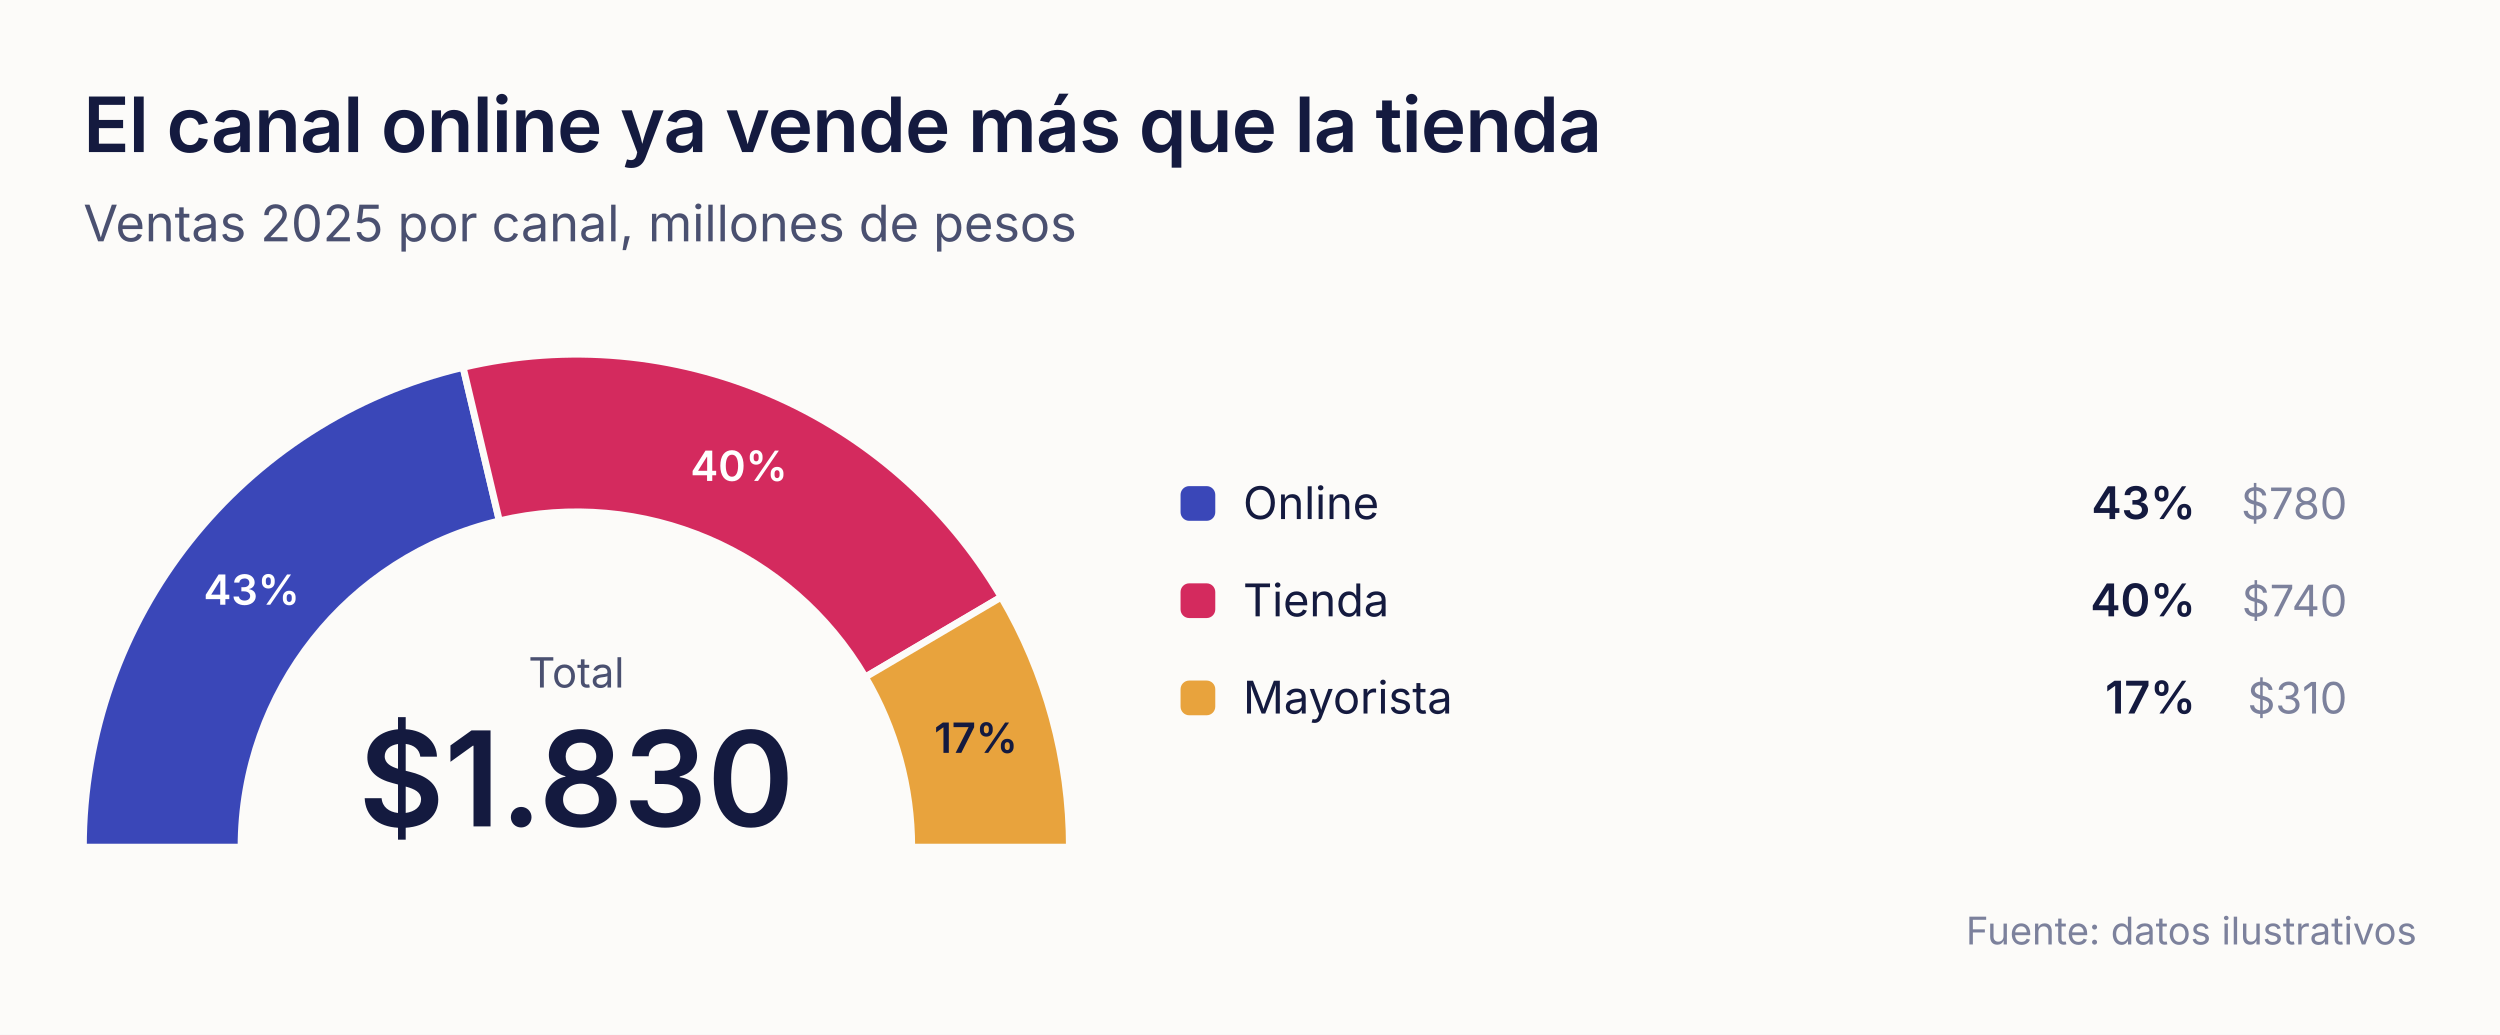
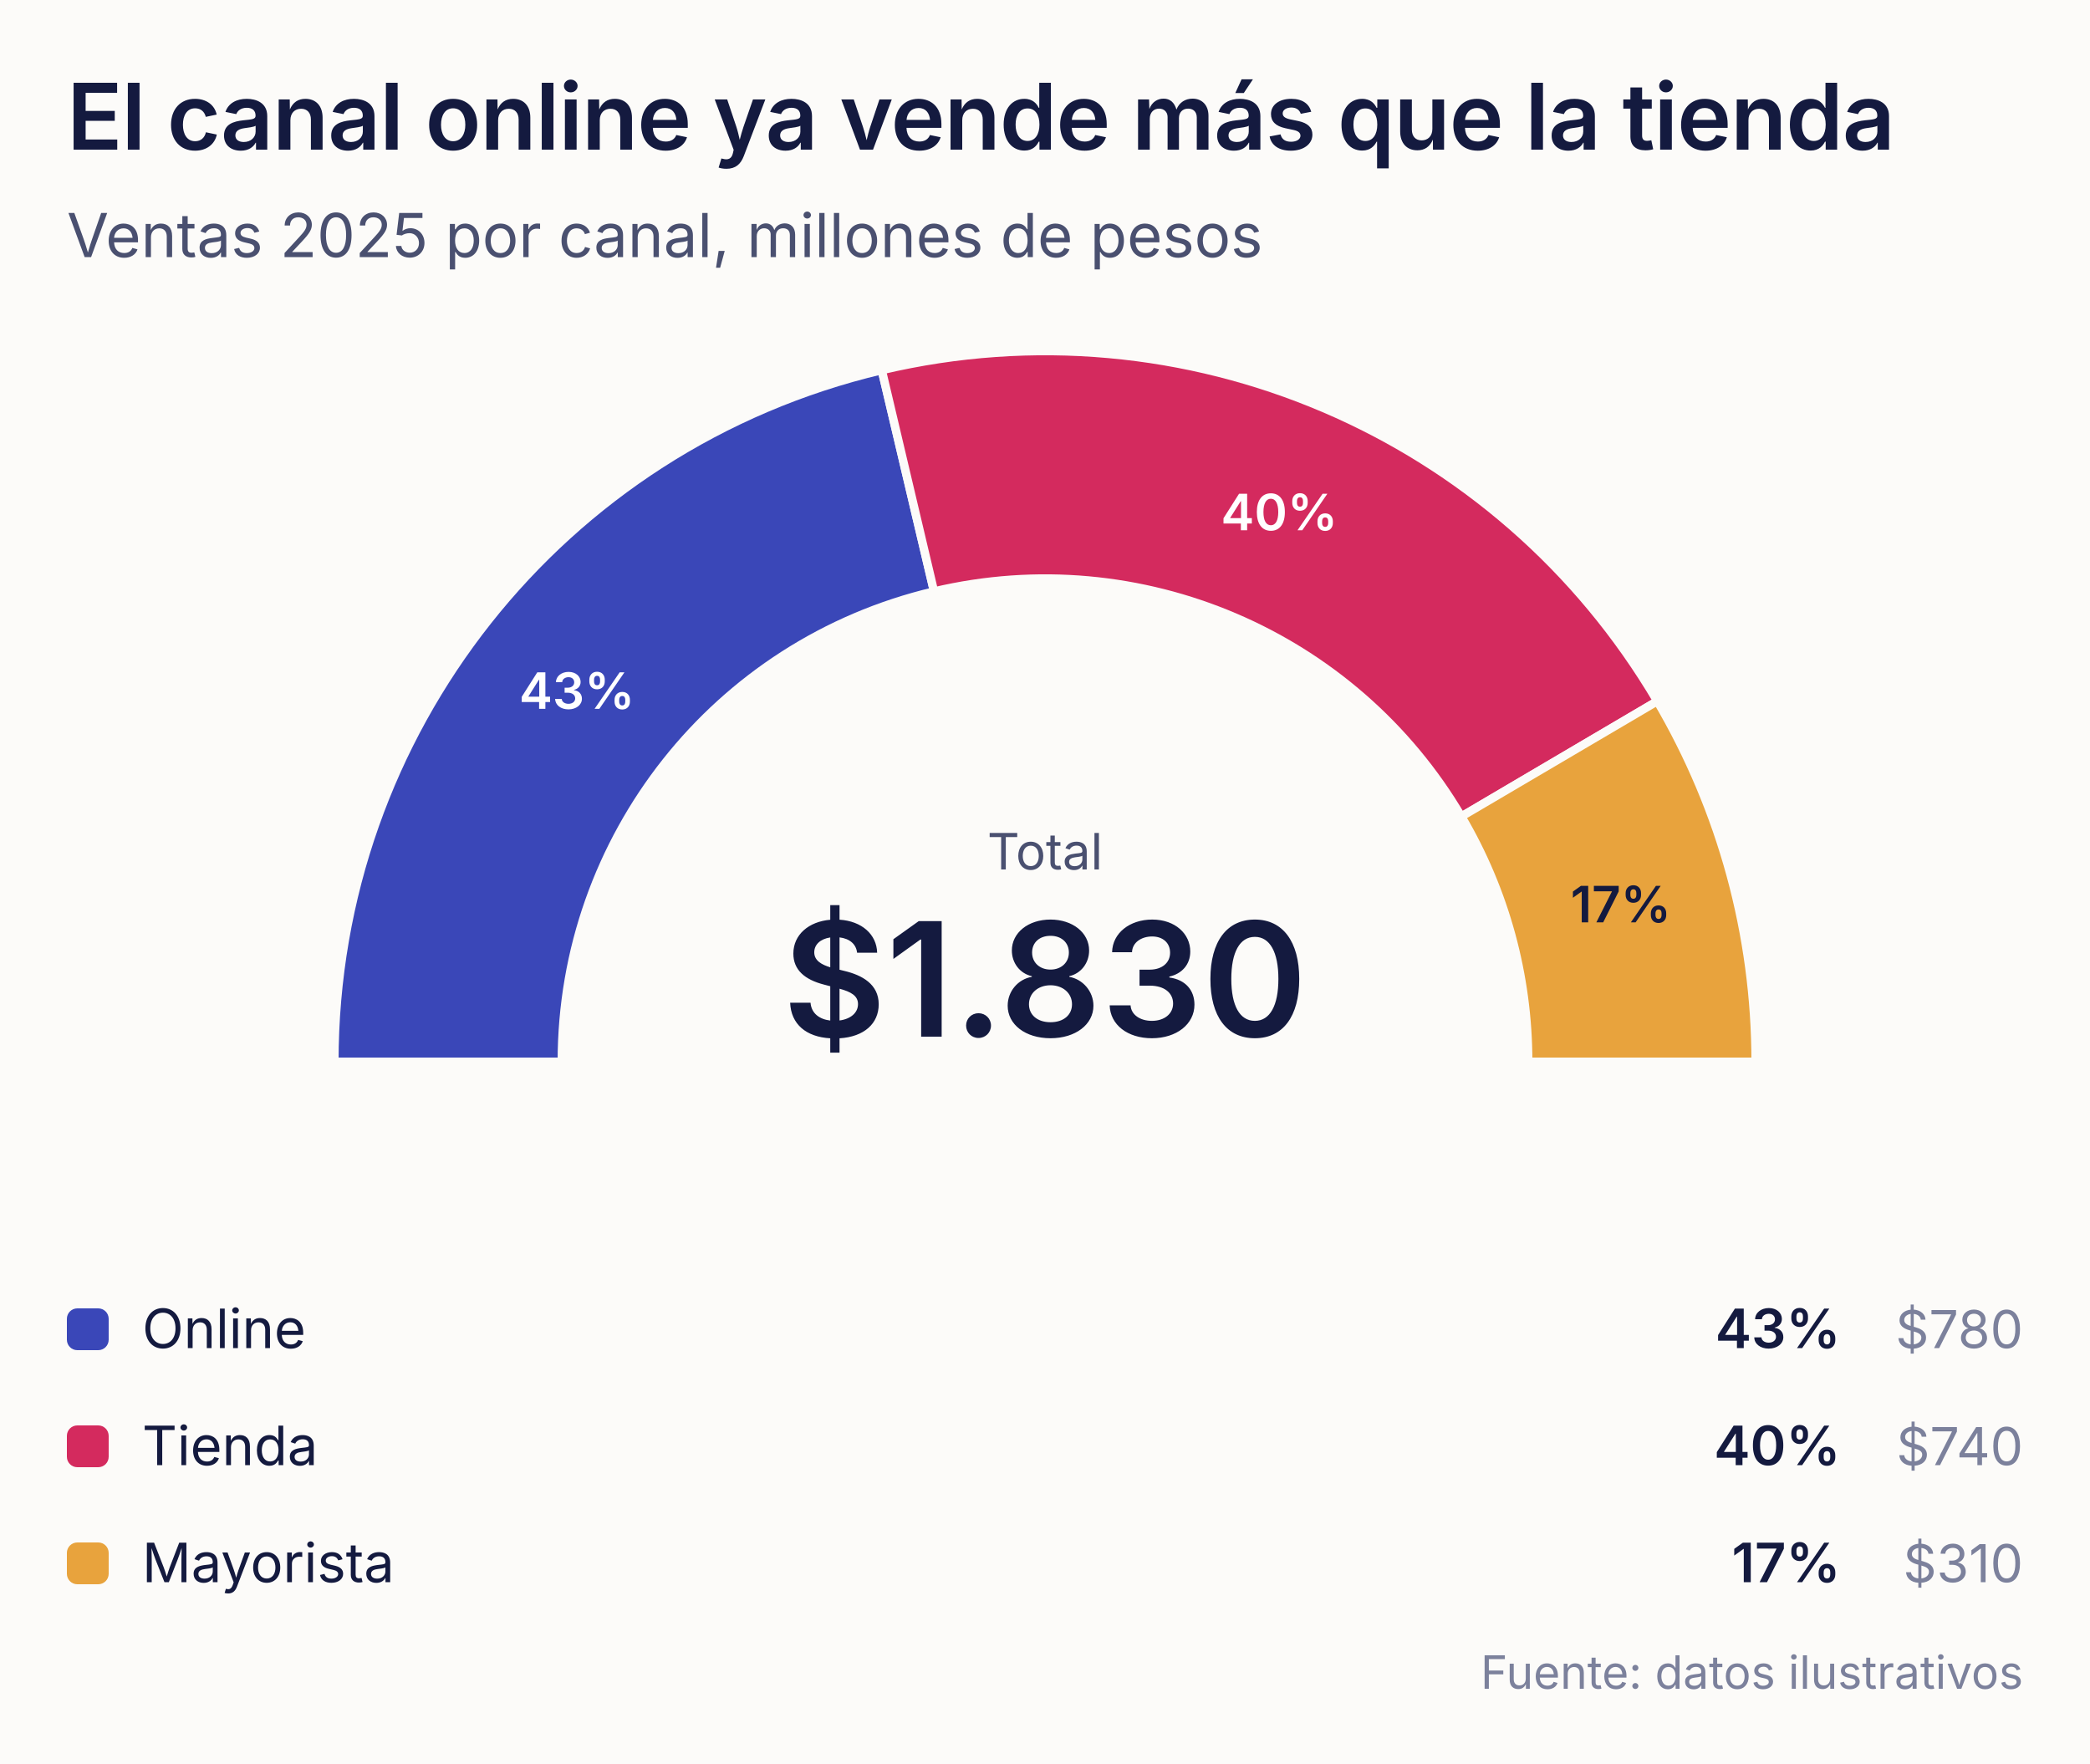
- <svg xmlns="http://www.w3.org/2000/svg" viewBox="0 0 720 298" width="720" height="298" role="img" aria-labelledby="pa83ypkg-t pa83ypkg-d" font-family="'Mozilla Text', 'Inter', system-ui, -apple-system, 'Segoe UI', Roboto, sans-serif" class="pa-chart" data-pa-type="donut" data-pa-mode="light" style="max-width:100%;height:auto;font-variant-numeric:lining-nums">
+ <svg xmlns="http://www.w3.org/2000/svg" viewBox="0 0 500 422" width="500" height="422" role="img" aria-labelledby="pa83yo1c-t pa83yo1c-d" font-family="'Mozilla Text', 'Inter', system-ui, -apple-system, 'Segoe UI', Roboto, sans-serif" class="pa-chart" data-pa-type="donut" data-pa-mode="light" style="display:block;width:100%;height:auto;max-width:100%;max-height:100%;font-variant-numeric:lining-nums">
  <style>.pa-m{transition:opacity .15s ease}.pa-focus .pa-m{opacity:.28}.pa-focus .pa-m.pa-on{opacity:1}</style>
-   <rect width="720" height="298" fill="#FCFBF9" />
+   <rect width="500" height="422" fill="#FCFBF9" />
  <g class="pa-header">
-     <text x="24" y="43.8" fill="#141A3F" font-size="22" font-weight="600" letter-spacing="-0.01em">El canal online ya vende más que la tienda</text>
-     <text x="24" y="69.5" fill="#4A5070" font-size="14.5">Ventas 2025 por canal, millones de pesos</text>
+     <text x="16" y="35.8" fill="#141A3F" font-size="22" font-weight="600" letter-spacing="-0.01em">El canal online ya vende más que la tienda</text>
+     <text x="16" y="61.5" fill="#4A5070" font-size="14.5">Ventas 2025 por canal, millones de pesos</text>
  </g>
  <g class="pa-body">
-     <path class="pa-m" d="M24.00,244.00A142.00,142.00 0 0 1 133.38,105.80L143.82,150.02A96.56,96.56 0 0 0 69.44,244.00Z" fill="#3A47B8" stroke="#FCFBF9" stroke-width="2" stroke-linejoin="round" data-tip="Online $780 · 43%" />
-     <path class="pa-m" d="M133.38,105.80A142.00,142.00 0 0 1 288.36,171.95L249.21,195.00A96.56,96.56 0 0 0 143.82,150.02Z" fill="#D42A5E" stroke="#FCFBF9" stroke-width="2" stroke-linejoin="round" data-tip="Tienda $740 · 40%" />
-     <path class="pa-m" d="M288.36,171.95A142.00,142.00 0 0 1 308.00,244.00L262.56,244.00A96.56,96.56 0 0 0 249.21,195.00Z" fill="#E8A33D" stroke="#FCFBF9" stroke-width="2" stroke-linejoin="round" data-tip="Mayorista $310 · 17%" />
-     <text x="72.47" y="174.17" fill="#FFFFFF" font-size="12" font-weight="600" text-anchor="middle" pointer-events="none">43%</text>
-     <text x="212.83" y="138.5" fill="#FFFFFF" font-size="12" font-weight="600" text-anchor="middle" pointer-events="none">40%</text>
-     <text x="281.08" y="216.83" fill="#141A3F" font-size="12" font-weight="600" text-anchor="middle" pointer-events="none">17%</text>
-     <text x="166" y="238" fill="#141A3F" font-size="38" font-weight="600" text-anchor="middle">$1.830</text>
-     <text x="166" y="198" fill="#4A5070" font-size="12" text-anchor="middle">Total</text>
+     <path class="pa-m" d="M80.00,254.00A170.00,170.00 0 0 1 210.95,88.55L223.45,141.49A115.60,115.60 0 0 0 134.40,254.00Z" fill="#3A47B8" stroke="#FCFBF9" stroke-width="2" stroke-linejoin="round" data-tip="Online $780 · 43%" />
+     <path class="pa-m" d="M210.95,88.55A170.00,170.00 0 0 1 396.49,167.74L349.61,195.34A115.60,115.60 0 0 0 223.45,141.49Z" fill="#D42A5E" stroke="#FCFBF9" stroke-width="2" stroke-linejoin="round" data-tip="Tienda $740 · 40%" />
+     <path class="pa-m" d="M396.49,167.74A170.00,170.00 0 0 1 420.00,254.00L365.60,254.00A115.60,115.60 0 0 0 349.61,195.34Z" fill="#E8A33D" stroke="#FCFBF9" stroke-width="2" stroke-linejoin="round" data-tip="Mayorista $310 · 17%" />
+     <text x="138.03" y="169.58" fill="#FFFFFF" font-size="12" font-weight="600" text-anchor="middle" pointer-events="none">43%</text>
+     <text x="306.06" y="126.86" fill="#FFFFFF" font-size="12" font-weight="600" text-anchor="middle" pointer-events="none">40%</text>
+     <text x="387.77" y="220.65" fill="#141A3F" font-size="12" font-weight="600" text-anchor="middle" pointer-events="none">17%</text>
+     <text x="250" y="248" fill="#141A3F" font-size="38" font-weight="600" text-anchor="middle">$1.830</text>
+     <text x="250" y="208" fill="#4A5070" font-size="12" text-anchor="middle">Total</text>
    <g data-tip="Online $780 · 43%">
-       <rect x="340" y="130" width="336" height="28" fill="transparent" />
-       <rect x="340" y="140" width="10" height="10" rx="2.5" fill="#3A47B8" />
-       <text x="358" y="149.5" fill="#141A3F" font-size="13">Online</text>
-       <text x="632.34" y="149.5" fill="#141A3F" font-size="13" font-weight="600" text-anchor="end">43%</text>
-       <text x="676" y="149.5" fill="#7C819C" font-size="12.5" text-anchor="end">$780</text>
+       <rect x="16" y="303" width="468" height="28" fill="transparent" />
+       <rect x="16" y="313" width="10" height="10" rx="2.5" fill="#3A47B8" />
+       <text x="34" y="322.5" fill="#141A3F" font-size="13">Online</text>
+       <text x="440.34" y="322.5" fill="#141A3F" font-size="13" font-weight="600" text-anchor="end">43%</text>
+       <text x="484" y="322.5" fill="#7C819C" font-size="12.5" text-anchor="end">$780</text>
    </g>
    <g data-tip="Tienda $740 · 40%">
-       <rect x="340" y="158" width="336" height="28" fill="transparent" />
-       <rect x="340" y="168" width="10" height="10" rx="2.5" fill="#D42A5E" />
-       <text x="358" y="177.5" fill="#141A3F" font-size="13">Tienda</text>
-       <text x="632.34" y="177.5" fill="#141A3F" font-size="13" font-weight="600" text-anchor="end">40%</text>
-       <text x="676" y="177.5" fill="#7C819C" font-size="12.5" text-anchor="end">$740</text>
+       <rect x="16" y="331" width="468" height="28" fill="transparent" />
+       <rect x="16" y="341" width="10" height="10" rx="2.5" fill="#D42A5E" />
+       <text x="34" y="350.5" fill="#141A3F" font-size="13">Tienda</text>
+       <text x="440.34" y="350.5" fill="#141A3F" font-size="13" font-weight="600" text-anchor="end">40%</text>
+       <text x="484" y="350.5" fill="#7C819C" font-size="12.5" text-anchor="end">$740</text>
    </g>
    <g data-tip="Mayorista $310 · 17%">
-       <rect x="340" y="186" width="336" height="28" fill="transparent" />
-       <rect x="340" y="196" width="10" height="10" rx="2.5" fill="#E8A33D" />
-       <text x="358" y="205.5" fill="#141A3F" font-size="13">Mayorista</text>
-       <text x="632.34" y="205.5" fill="#141A3F" font-size="13" font-weight="600" text-anchor="end">17%</text>
-       <text x="676" y="205.5" fill="#7C819C" font-size="12.5" text-anchor="end">$310</text>
+       <rect x="16" y="359" width="468" height="28" fill="transparent" />
+       <rect x="16" y="369" width="10" height="10" rx="2.5" fill="#E8A33D" />
+       <text x="34" y="378.5" fill="#141A3F" font-size="13">Mayorista</text>
+       <text x="440.34" y="378.5" fill="#141A3F" font-size="13" font-weight="600" text-anchor="end">17%</text>
+       <text x="484" y="378.5" fill="#7C819C" font-size="12.5" text-anchor="end">$310</text>
    </g>
  </g>
-   <text x="696" y="272" fill="#7C819C" font-size="11" text-anchor="end">Fuente: datos ilustrativos</text>
+   <text x="484" y="404" fill="#7C819C" font-size="11" text-anchor="end">Fuente: datos ilustrativos</text>
</svg>
